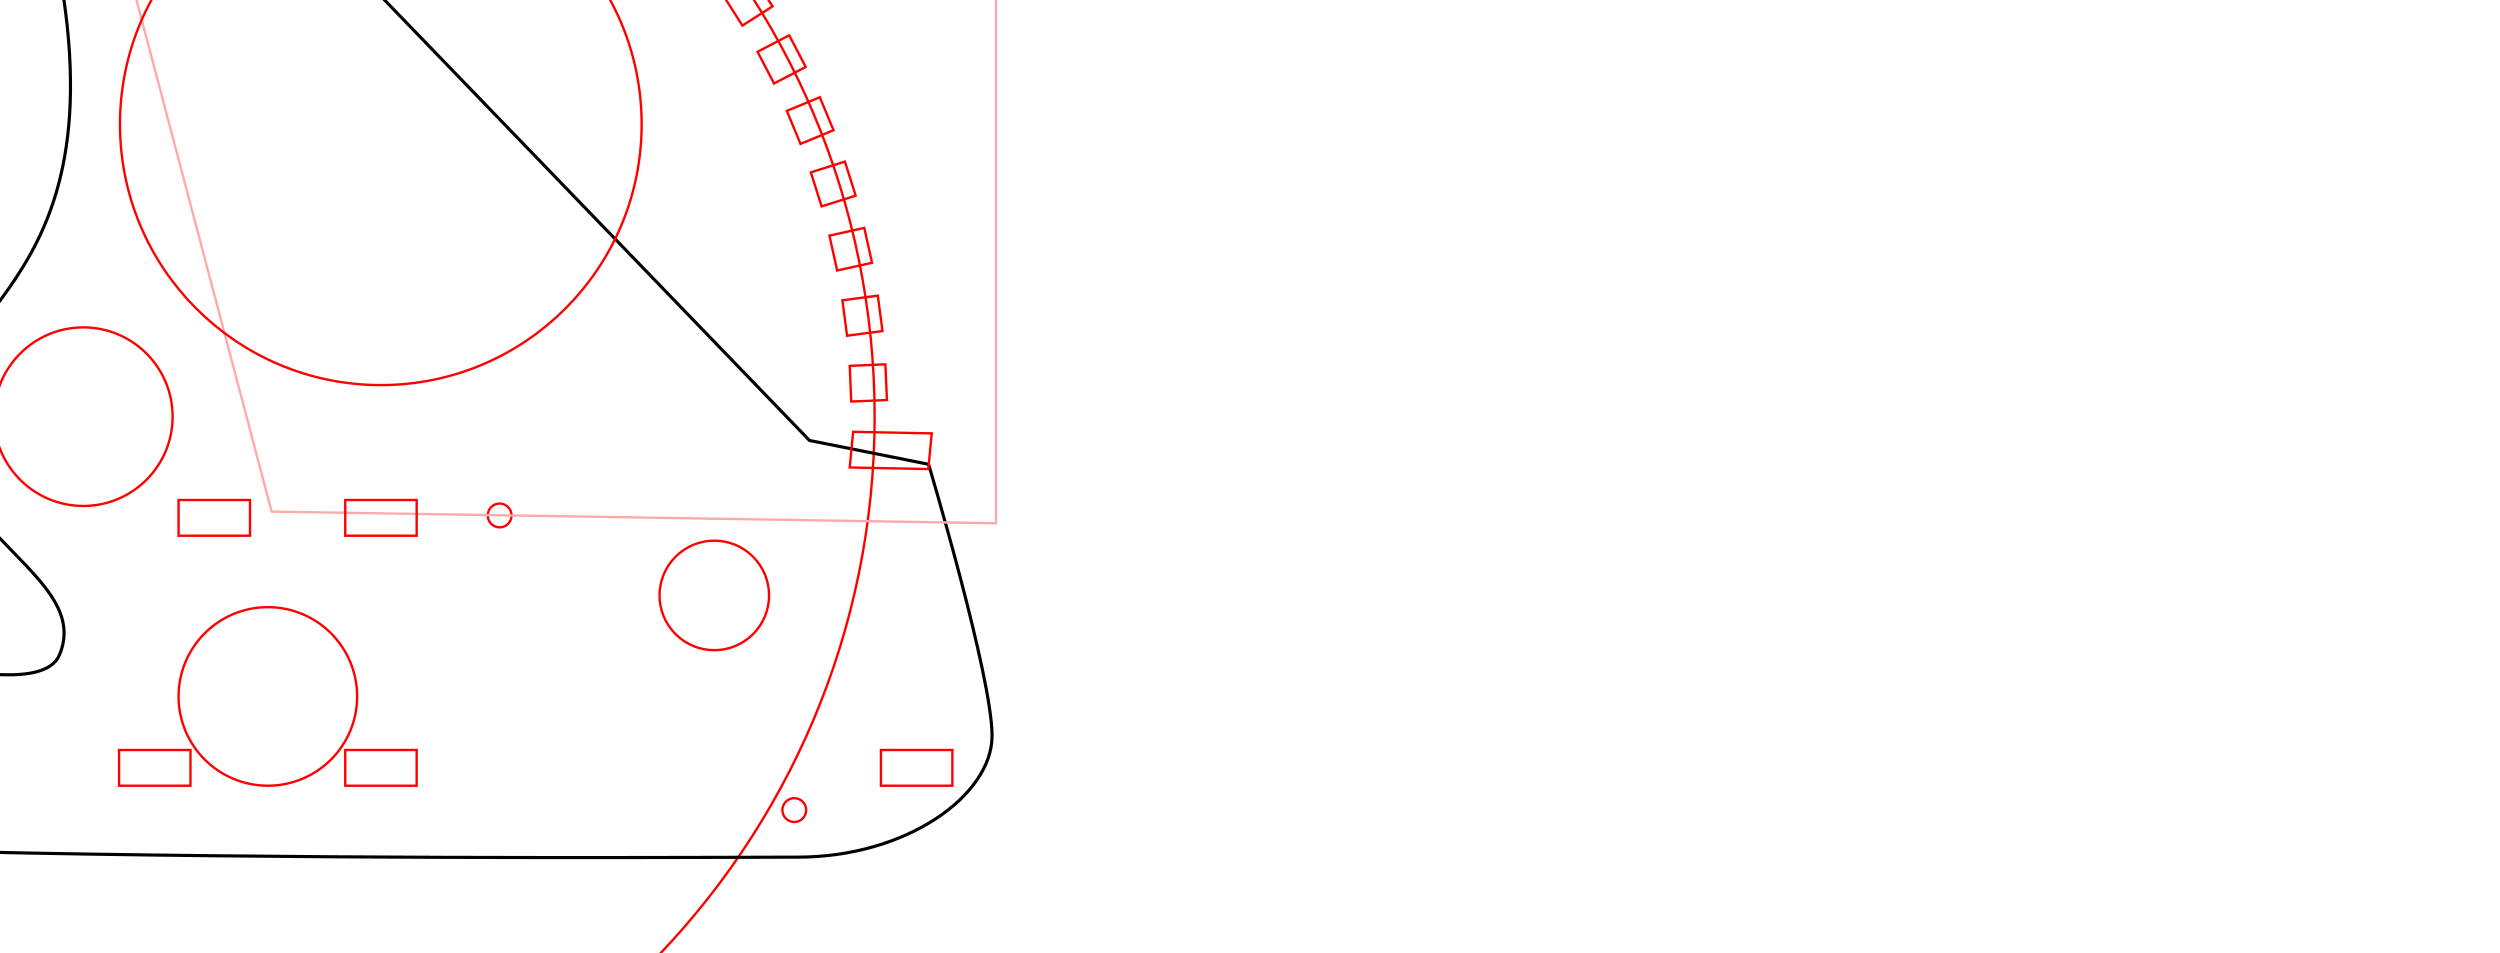
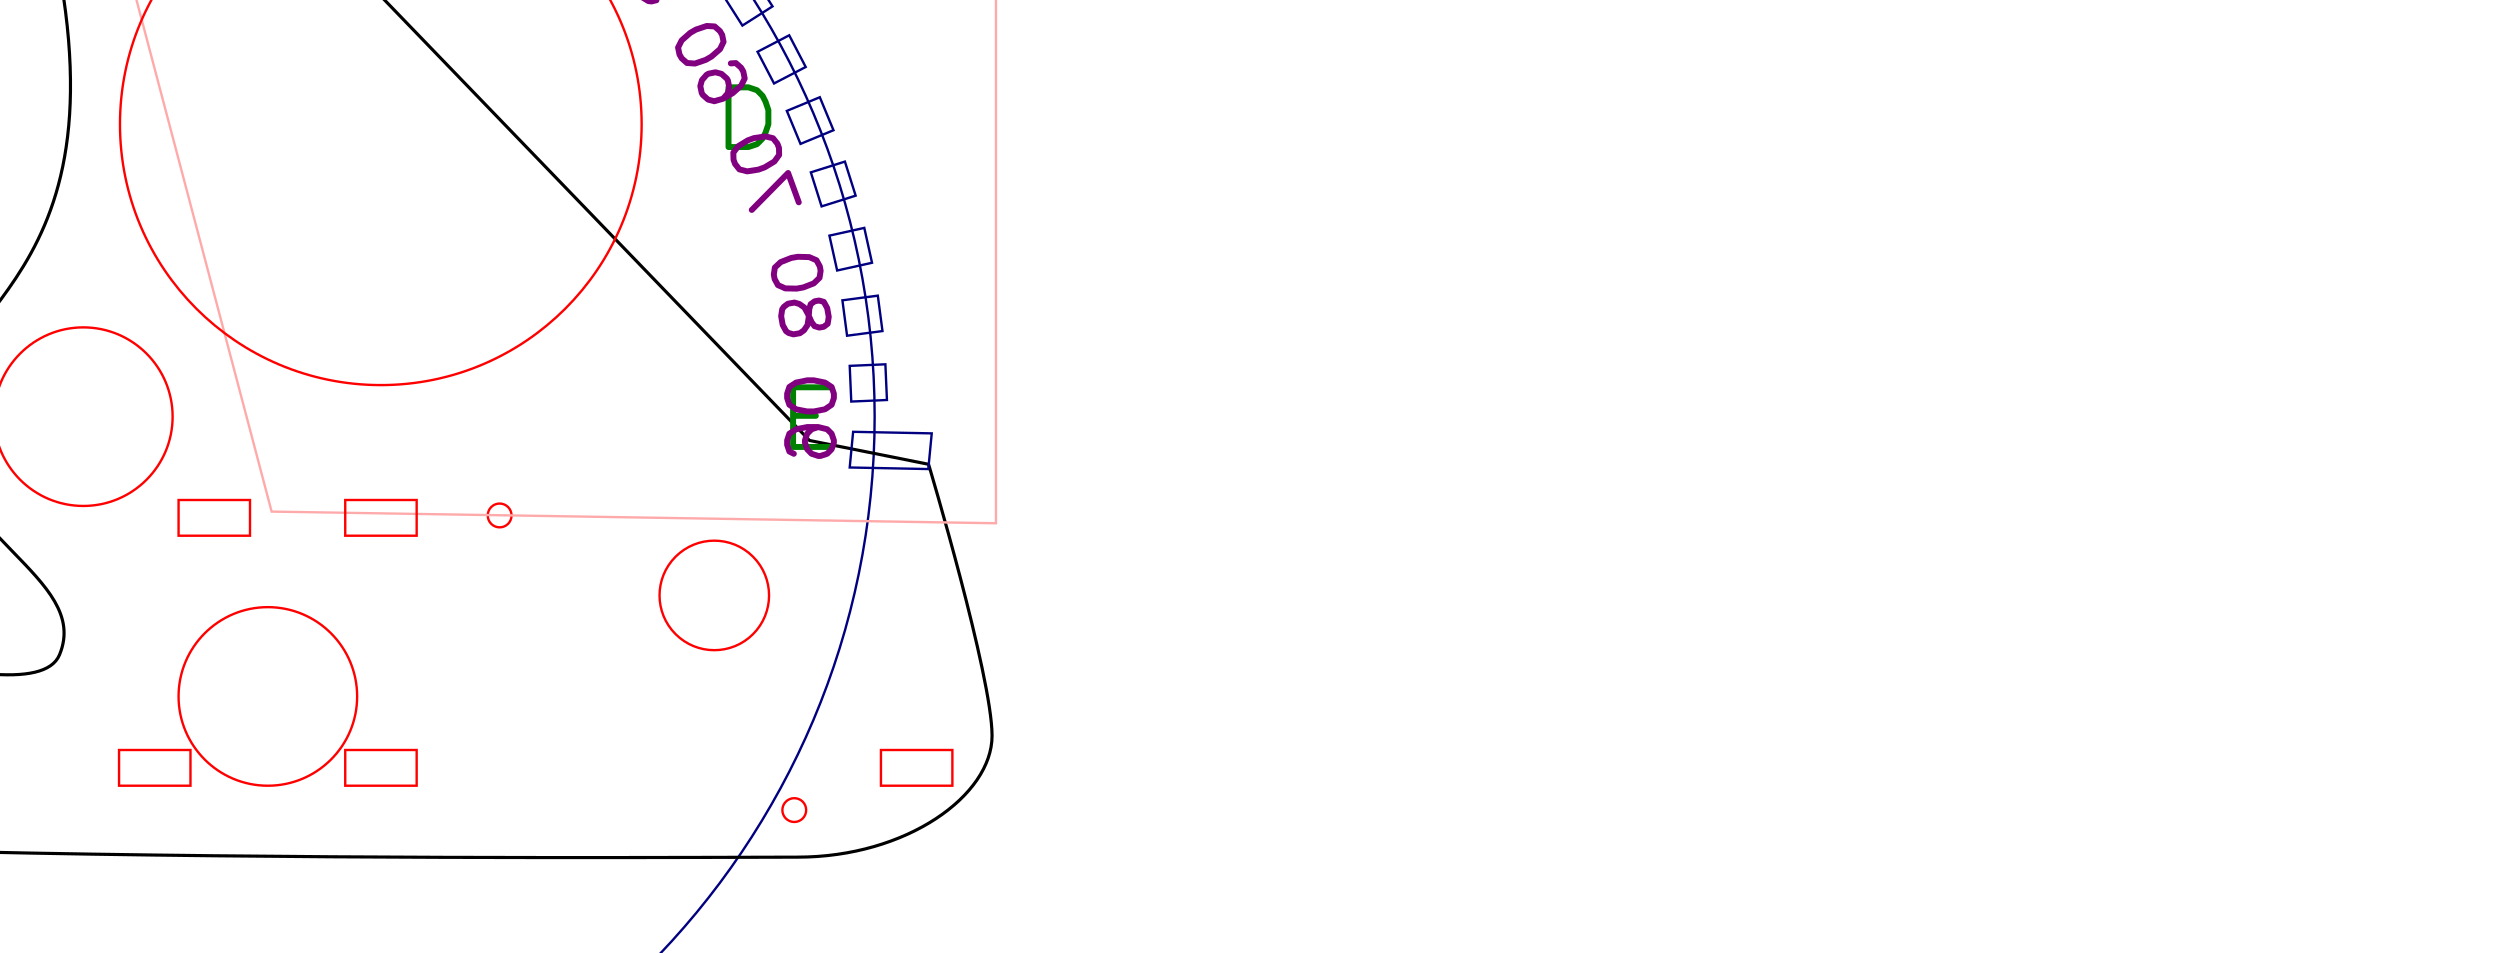
<svg xmlns="http://www.w3.org/2000/svg" id="svg5" version="1.1" viewBox="0 0 210 80" height="80mm" width="210mm">
  <defs id="defs2" />
  <g id="layer1">
-     <circle style="fill:none;stroke:#ff0000;stroke-width:0.2" id="circle2192" cx="8" cy="35" r="65.47" />
-     <rect style="fill:none;stroke:#ff0000;stroke-width:0.2" id="rect2874" width="3.007" height="5.632" x="4.397" y="-33.654" transform="matrix(0.9966529,-0.08174925,0.02323428,0.9997301,0,0)" />
-     <rect style="fill:none;stroke:#ff0000;stroke-width:0.2" id="rect2960" width="3" height="3" x="8.019" y="-31.882" transform="rotate(2.5)" />
-     <rect style="fill:none;stroke:#ff0000;stroke-width:0.2" id="rect2962" width="3" height="3" x="11" y="-32.844" transform="rotate(7.5)" />
-     <rect style="fill:none;stroke:#ff0000;stroke-width:0.2" id="rect2964" width="3" height="3" x="13.886" y="-34.061" transform="rotate(12.5)" />
-     <rect style="fill:none;stroke:#ff0000;stroke-width:0.2" id="rect2966" width="3" height="3" x="16.655" y="-35.526" transform="rotate(17.5)" />
-     <rect style="fill:none;stroke:#ff0000;stroke-width:0.2" id="rect2968" width="3" height="3" x="19.285" y="-37.226" transform="rotate(22.5)" />
-     <rect style="fill:none;stroke:#ff0000;stroke-width:0.2" id="rect2970" width="3" height="3" x="21.758" y="-39.149" transform="rotate(27.5)" />
-     <rect style="fill:none;stroke:#ff0000;stroke-width:0.2" id="rect2972" width="3" height="3" x="24.053" y="-41.28" transform="rotate(32.5)" />
-     <rect style="fill:none;stroke:#ff0000;stroke-width:0.2" id="rect2974" width="3" height="3" x="26.154" y="-43.603" transform="rotate(37.5)" />
+     <circle style="fill:none;stroke:#000080;stroke-width:0.2" id="circle2192" cx="8" cy="35" r="65.47" />
+     <rect style="fill:none;stroke:#000080;stroke-width:0.2" id="rect2874" width="3.007" height="5.632" x="4.397" y="-33.654" transform="matrix(0.9966529,-0.08174925,0.02323428,0.9997301,0,0)" />
+     <rect style="fill:none;stroke:#000080;stroke-width:0.2" id="rect2960" width="3" height="3" x="8.019" y="-31.882" transform="rotate(2.5)" />
+     <rect style="fill:none;stroke:#000080;stroke-width:0.2" id="rect2962" width="3" height="3" x="11" y="-32.844" transform="rotate(7.5)" />
+     <rect style="fill:none;stroke:#000080;stroke-width:0.2" id="rect2964" width="3" height="3" x="13.886" y="-34.061" transform="rotate(12.5)" />
+     <rect style="fill:none;stroke:#000080;stroke-width:0.2" id="rect2966" width="3" height="3" x="16.655" y="-35.526" transform="rotate(17.5)" />
+     <rect style="fill:none;stroke:#000080;stroke-width:0.2" id="rect2968" width="3" height="3" x="19.285" y="-37.226" transform="rotate(22.5)" />
+     <rect style="fill:none;stroke:#000080;stroke-width:0.2" id="rect2970" width="3" height="3" x="21.758" y="-39.149" transform="rotate(27.5)" />
+     <rect style="fill:none;stroke:#000080;stroke-width:0.2" id="rect2972" width="3" height="3" x="24.053" y="-41.28" transform="rotate(32.5)" />
+     <rect style="fill:none;stroke:#000080;stroke-width:0.2" id="rect2974" width="3" height="3" x="26.154" y="-43.603" transform="rotate(37.5)" />
    <g id="g1478" style="stroke:#ff0000" transform="translate(-243,-7)">
      <rect style="fill:none;stroke:#ff0000;stroke-width:0.2" id="rect1348" width="6" height="3" x="195" y="70" />
      <rect style="fill:none;stroke:#ff0000;stroke-width:0.2" id="rect1474" width="6" height="3" x="219" y="70" />
    </g>
-     <rect style="fill:none;stroke:#ff0000;stroke-width:0.2" id="rect1629" width="3" height="3" x="28.045" y="-46.1" transform="rotate(42.5)" />
-     <rect style="fill:none;stroke:#ff0000;stroke-width:0.2" id="rect1631" width="3" height="3" x="29.71" y="-48.753" transform="rotate(47.5)" />
-     <rect style="fill:none;stroke:#ff0000;stroke-width:0.2" id="rect1633" width="3" height="3" x="31.138" y="-51.541" transform="rotate(52.5)" />
-     <rect style="fill:none;stroke:#ff0000;stroke-width:0.2" id="rect1635" width="3" height="3" x="32.318" y="-54.442" transform="rotate(57.5)" />
-     <rect style="fill:none;stroke:#ff0000;stroke-width:0.2" id="rect1637" width="3" height="3" x="33.24" y="-57.435" transform="rotate(62.5)" />
+     <rect style="fill:none;stroke:#000080;stroke-width:0.2" id="rect1629" width="3" height="3" x="28.045" y="-46.1" transform="rotate(42.5)" />
+     <rect style="fill:none;stroke:#000080;stroke-width:0.2" id="rect1631" width="3" height="3" x="29.71" y="-48.753" transform="rotate(47.5)" />
+     <rect style="fill:none;stroke:#000080;stroke-width:0.2" id="rect1633" width="3" height="3" x="31.138" y="-51.541" transform="rotate(52.5)" />
+     <rect style="fill:none;stroke:#000080;stroke-width:0.2" id="rect1635" width="3" height="3" x="32.318" y="-54.442" transform="rotate(57.5)" />
+     <rect style="fill:none;stroke:#000080;stroke-width:0.2" id="rect1637" width="3" height="3" x="33.24" y="-57.435" transform="rotate(62.5)" />
    <path id="circle1643" style="fill:none;stroke:#ff0000;stroke-width:0.2" d="m 42.677,44.005 a 1,1 0 0 1 -1.414,0 1,1 0 0 1 0,-1.414 1,1 0 0 1 1.414,0 1,1 0 0 1 0,1.414 z m 24.749,24.749 a 1,1 0 0 1 -1.414,0 1,1 0 0 1 0,-1.414 1,1 0 0 1 1.414,0 1,1 0 0 1 0,1.414 z m -4.172,-15.486 a 4.6,4.6 0 0 1 -6.505,0 4.6,4.6 0 0 1 0,-6.505 4.6,4.6 0 0 1 6.505,0 4.6,4.6 0 0 1 0,6.505 z" />
    <path style="fill:none;stroke:#000000;stroke-width:0.265px;stroke-linecap:butt;stroke-linejoin:miter;stroke-opacity:1" d="m 78,39 c 0,0 5.333,17.806 5.333,22.806 C 83.333,66.806 76.17,72 67,72 57.83,72 -42.764,72.716 -49.52,67.855 -56.277,62.993 -50,49 -38,49 -26,49 2.502,61.013 5,55 7.724,48.444 -5,45 -5,35 -5,25 12.552,23.462 3.157,-10.253 1.952,-14.577 -3.814,-34.637 4,-34 l 3.405,5 1.154,4.391 L 68,37 Z" id="path1680" />
    <path id="rect4148" style="fill:none;stroke:#ffaaaa;stroke-width:0.2" d="M 3.093,-31.695 H 83.661 V 43.954 L 22.817,42.975 Z" />
-     <rect style="fill:none;stroke:#ff0000;stroke-width:0.2" id="rect848" width="3" height="3" x="33.898" y="-60.498" transform="rotate(67.5)" />
-     <rect style="fill:none;stroke:#ff0000;stroke-width:0.2" id="rect962" width="3" height="3" x="34.287" y="-63.606" transform="rotate(72.5)" />
-     <rect style="fill:none;stroke:#ff0000;stroke-width:0.2" id="rect964" width="3" height="3" x="34.403" y="-66.736" transform="rotate(77.5)" />
-     <rect style="fill:none;stroke:#ff0000;stroke-width:0.2" id="rect966" width="3" height="3" x="34.246" y="-69.864" transform="rotate(82.5)" />
-     <rect style="fill:none;stroke:#ff0000;stroke-width:0.2" id="rect968" width="3" height="3" x="33.817" y="-72.967" transform="rotate(87.5)" />
-     <rect style="fill:none;stroke:#ff0000;stroke-width:0.2" id="rect970" width="3.011" height="6.604" x="34.946" y="-81.628" transform="matrix(-0.09573939,0.9954064,-0.9998037,-0.01981576,0,0)" />
+     <rect style="fill:none;stroke:#000080;stroke-width:0.2" id="rect848" width="3" height="3" x="33.898" y="-60.498" transform="rotate(67.5)" />
+     <rect style="fill:none;stroke:#000080;stroke-width:0.2" id="rect962" width="3" height="3" x="34.287" y="-63.606" transform="rotate(72.5)" />
+     <rect style="fill:none;stroke:#000080;stroke-width:0.2" id="rect964" width="3" height="3" x="34.403" y="-66.736" transform="rotate(77.5)" />
+     <rect style="fill:none;stroke:#000080;stroke-width:0.2" id="rect966" width="3" height="3" x="34.246" y="-69.864" transform="rotate(82.5)" />
+     <rect style="fill:none;stroke:#000080;stroke-width:0.2" id="rect968" width="3" height="3" x="33.817" y="-72.967" transform="rotate(87.5)" />
+     <rect style="fill:none;stroke:#000080;stroke-width:0.2" id="rect970" width="3.011" height="6.604" x="34.946" y="-81.628" transform="matrix(-0.09573939,0.9954064,-0.9998037,-0.01981576,0,0)" />
    <rect style="fill:none;stroke:#ff0000;stroke-width:0.2" id="rect2314" width="6" height="3" x="15" y="42" />
    <rect style="fill:none;stroke:#ff0000;stroke-width:0.2" id="rect2316" width="6" height="3" x="29" y="42" />
    <rect style="fill:none;stroke:#ff0000;stroke-width:0.2" id="rect2320" width="6" height="3" x="10" y="63" />
    <rect style="fill:none;stroke:#ff0000;stroke-width:0.2" id="rect2322" width="6" height="3" x="29" y="63" />
    <circle style="fill:none;stroke:#ff0000;stroke-width:0.2" id="path1243" cx="31.988" cy="10.438" r="21.91" />
    <rect style="fill:none;stroke:#ff0000;stroke-width:0.2" id="rect862" width="6" height="3" x="74" y="63" />
    <circle style="fill:none;stroke:#ff0000;stroke-width:0.2" id="circle1083" cx="22.5" cy="58.5" r="7.5" />
    <circle style="fill:none;stroke:#ff0000;stroke-width:0.2" id="circle1722" cx="7" cy="35" r="7.5" />
+     <g style="fill:none;stroke:#008000;stroke-width:0.699;stroke-linecap:round;stroke-linejoin:round;stroke-miterlimit:4;stroke-dasharray:none" id="g2216" transform="matrix(0.7154502,0,0,0.7154502,-3.508744,11.82915)">
+       <path d="m 16.429,-54.237 -2.667,7.006 m 2.667,-7.006 2.667,7.006 m -4.339,-2.328 h 3.344" style="stroke:#008000;stroke-width:0.699;stroke-miterlimit:4;stroke-dasharray:none" id="path2166" />
+       <path d="m 42.518,-49.231 v 7.006 m 0,-7.006 h 3.006 l 0.995,0.339 0.339,0.339 0.339,0.656 v 0.677 l -0.339,0.656 -0.339,0.339 -0.995,0.339 m -3.006,0 h 3.006 l 0.995,0.328 0.339,0.328 0.339,0.677 v 0.995 l -0.339,0.667 -0.339,0.333 -0.995,0.333 h -3.006" style="stroke:#008000;stroke-width:0.699;stroke-miterlimit:4;stroke-dasharray:none" id="path2168" />
+       <path d="m 78.964,-28.466 -0.339,-0.667 -0.667,-0.667 -0.667,-0.339 h -1.333 l -0.667,0.339 -0.667,0.667 -0.339,0.667 -0.328,0.995 v 1.672 l 0.328,0.995 0.339,0.672 0.667,0.667 0.667,0.333 h 1.333 l 0.667,-0.333 0.667,-0.667 0.339,-0.672" style="stroke:#008000;stroke-width:0.699;stroke-miterlimit:4;stroke-dasharray:none" id="path2170" />
+       <path d="m 90.439,-6.28 v 7.006 m 0,-7.006 h 2.339 l 1.005,0.339 0.656,0.667 0.339,0.667 0.339,0.995 v 1.672 l -0.339,0.995 -0.339,0.672 -0.656,0.667 -1.005,0.333 h -2.339" style="stroke:#008000;stroke-width:0.699;stroke-miterlimit:4;stroke-dasharray:none" id="path2172" />
+       <path d="m 98.02,28.94 v 7.006 m 0,-7.006 h 4.339 m -4.339,3.344 h 2.667 m -2.667,3.662 h 4.339" style="stroke:#008000;stroke-width:0.699;stroke-miterlimit:4;stroke-dasharray:none" id="path2174" />
+       <path d="m 16.505,-54.199 0.779,0.265 0.531,0.779 0.257,1.31 v 0.779 l -0.257,1.31 -0.531,0.783 -0.779,0.261 H 15.983 l -0.788,-0.261 -0.514,-0.783 -0.265,-1.31 v -0.779 l 0.265,-1.31 0.514,-0.779 0.788,-0.265 h 0.522" style="stroke:#800080;stroke-width:0.699;stroke-miterlimit:4;stroke-dasharray:none" id="path2176" />
+       <g id="g2538" style="stroke:#800080;stroke-width:0.892;stroke-miterlimit:4;stroke-dasharray:none" transform="matrix(-0.7714054,-0.1360196,-0.1360196,0.7714054,-61.59574,-4.106234)">
+         <path d="m -111.218,-80.116 0.656,-0.328 1.005,-1.005 v 7.006" style="stroke:#800080;stroke-width:0.892;stroke-miterlimit:4;stroke-dasharray:none" id="path2178" />
+         <path d="m -103.556,-81.45 -0.995,0.339 -0.677,0.995 -0.328,1.672 v 0.995 l 0.328,1.672 0.677,1 0.995,0.333 h 0.667 l 1.005,-0.333 0.656,-1 0.339,-1.672 v -0.995 l -0.339,-1.672 -0.656,-0.995 -1.005,-0.339 h -0.667" style="stroke:#800080;stroke-width:0.892;stroke-miterlimit:4;stroke-dasharray:none" id="path2180" />
+       </g>
+       <g id="g2534" style="stroke:#800080;stroke-width:0.892" transform="matrix(-0.7360665,-0.2679063,-0.2679063,0.7360665,-41.78629,-12.53484)">
+         <path d="m -94.56,-79.777 v -0.339 l 0.339,-0.656 0.339,-0.339 0.656,-0.339 h 1.333 l 0.677,0.339 0.328,0.339 0.328,0.656 v 0.677 l -0.328,0.656 -0.667,1.005 -3.334,3.334 h 4.667" style="stroke:#800080;stroke-width:0.892;stroke-miterlimit:4;stroke-dasharray:none" id="path2182" />
+         <path d="m -86.221,-81.45 -0.995,0.339 -0.677,0.995 -0.328,1.672 v 0.995 l 0.328,1.672 0.677,1 0.995,0.333 h 0.667 l 1.005,-0.333 0.656,-1 0.339,-1.672 v -0.995 l -0.339,-1.672 -0.656,-0.995 -1.005,-0.339 h -0.667" style="stroke:#800080;stroke-width:0.892;stroke-miterlimit:4;stroke-dasharray:none" id="path2184" />
+       </g>
+       <g id="g2530" style="stroke:#800080;stroke-width:0.892" transform="matrix(-0.6783625,-0.3916528,-0.3916528,0.6783625,-20.76652,-15.07971)">
+         <path d="m -76.886,-81.45 h 3.662 l -1.99,2.667 h 0.995 l 0.667,0.339 0.328,0.339 0.339,0.995 v 0.667 l -0.339,1 -0.656,0.667 -1.005,0.333 h -1.005 l -0.995,-0.333 -0.339,-0.333 -0.328,-0.667" style="stroke:#800080;stroke-width:0.892;stroke-miterlimit:4;stroke-dasharray:none" id="path2186" />
+         <path d="m -68.885,-81.45 -0.995,0.339 -0.677,0.995 -0.328,1.672 v 0.995 l 0.328,1.672 0.677,1 0.995,0.333 h 0.667 l 1.005,-0.333 0.656,-1 0.339,-1.672 v -0.995 l -0.339,-1.672 -0.656,-0.995 -1.005,-0.339 h -0.667" style="stroke:#800080;stroke-width:0.892;stroke-miterlimit:4;stroke-dasharray:none" id="path2188" />
+       </g>
+       <g id="g2526" style="stroke:#800080;stroke-width:0.892" transform="matrix(-0.6000469,-0.5034991,-0.5034991,0.6000469,-1.398849,-11.89908)">
+         <path d="m -56.883,-81.45 -3.334,4.678 h 5.006 m -1.672,-4.678 v 7.006" style="stroke:#800080;stroke-width:0.892;stroke-miterlimit:4;stroke-dasharray:none" id="path2190" />
+         <path d="m -51.55,-81.45 -0.995,0.339 -0.677,0.995 -0.328,1.672 v 0.995 l 0.328,1.672 0.677,1 0.995,0.333 h 0.667 l 1.005,-0.333 0.656,-1 0.339,-1.672 v -0.995 l -0.339,-1.672 -0.656,-0.995 -1.005,-0.339 h -0.667" style="stroke:#800080;stroke-width:0.892;stroke-miterlimit:4;stroke-dasharray:none" id="path2192" />
+       </g>
+       <g id="g2522" style="stroke:#800080;stroke-width:0.892" transform="matrix(-0.5034991,-0.6000469,-0.6000469,0.5034991,14.91035,-4.083944)">
+         <path d="m -38.882,-81.45 h -3.334 l -0.339,3.006 0.339,-0.339 0.995,-0.328 h 1.005 l 1.005,0.328 0.656,0.677 0.339,0.995 v 0.667 l -0.339,1 -0.656,0.667 -1.005,0.333 h -1.005 l -0.995,-0.333 -0.339,-0.333 -0.328,-0.667" style="stroke:#800080;stroke-width:0.892;stroke-miterlimit:4;stroke-dasharray:none" id="path2194" />
+         <path d="m -34.214,-81.45 -0.995,0.339 -0.677,0.995 -0.328,1.672 v 0.995 l 0.328,1.672 0.677,1 0.995,0.333 h 0.667 l 1.005,-0.333 0.656,-1 0.339,-1.672 v -0.995 l -0.339,-1.672 -0.656,-0.995 -1.005,-0.339 h -0.667" style="stroke:#800080;stroke-width:0.892;stroke-miterlimit:4;stroke-dasharray:none" id="path2196" />
+       </g>
+       <g id="g2518" style="stroke:#800080;stroke-width:0.892" transform="matrix(-0.3916528,-0.6783625,-0.6783625,0.3916528,27.83242,8.022007)">
+         <path d="m -21.218,-80.444 -0.328,-0.667 -1.005,-0.339 h -0.656 l -1.005,0.339 -0.667,0.995 -0.339,1.672 v 1.672 l 0.339,1.328 0.667,0.667 1.005,0.333 h 0.328 l 1.005,-0.333 0.656,-0.667 0.339,-1 v -0.328 l -0.339,-1.005 -0.656,-0.667 -1.005,-0.339 h -0.328 l -1.005,0.339 -0.667,0.667 -0.339,1.005" style="stroke:#800080;stroke-width:0.892;stroke-miterlimit:4;stroke-dasharray:none" id="path2198" />
+         <path d="m -16.879,-81.45 -0.995,0.339 -0.677,0.995 -0.328,1.672 v 0.995 l 0.328,1.672 0.677,1 0.995,0.333 h 0.667 l 1.005,-0.333 0.656,-1 0.339,-1.672 v -0.995 l -0.339,-1.672 -0.656,-0.995 -1.005,-0.339 h -0.667" style="stroke:#800080;stroke-width:0.892;stroke-miterlimit:4;stroke-dasharray:none" id="path2200" />
+       </g>
+       <g id="g2514" style="stroke:#800080;stroke-width:0.892" transform="matrix(-0.2679063,-0.7360665,-0.7360665,0.2679063,36.53258,22.99283)">
+         <path d="m -3.544,-81.45 -3.334,7.006 m -1.333,-7.006 h 4.667" style="stroke:#800080;stroke-width:0.892;stroke-miterlimit:4;stroke-dasharray:none" id="path2202" />
+         <path d="m 0.457,-81.45 -0.995,0.339 -0.677,0.995 -0.328,1.672 v 0.995 l 0.328,1.672 0.677,1 0.995,0.333 h 0.667 l 1.005,-0.333 0.656,-1 0.339,-1.672 v -0.995 L 2.785,-80.116 2.129,-81.111 1.124,-81.45 H 0.457" style="stroke:#800080;stroke-width:0.892;stroke-miterlimit:4;stroke-dasharray:none" id="path2204" />
+       </g>
+       <g id="g2510" style="stroke:#800080;stroke-width:0.892" transform="matrix(-0.1360196,-0.7714054,-0.7714054,0.1360196,40.84204,40.06845)">
+         <path d="m 10.785,-81.45 -0.995,0.339 -0.339,0.667 v 0.667 l 0.339,0.667 0.667,0.328 1.333,0.339 1.005,0.339 0.656,0.656 0.339,0.677 v 0.995 l -0.339,0.667 -0.328,0.333 -1.005,0.333 H 10.785 L 9.791,-74.777 9.452,-75.11 9.124,-75.777 v -0.995 l 0.328,-0.677 0.677,-0.656 0.995,-0.339 1.333,-0.339 0.667,-0.328 0.328,-0.667 v -0.667 l -0.328,-0.667 -1.005,-0.339 h -1.333" style="stroke:#800080;stroke-width:0.892;stroke-miterlimit:4;stroke-dasharray:none" id="path2206" />
+         <path d="m 17.792,-81.45 -0.995,0.339 -0.677,0.995 -0.328,1.672 v 0.995 l 0.328,1.672 0.677,1 0.995,0.333 h 0.667 l 1.005,-0.333 0.656,-1 0.339,-1.672 v -0.995 l -0.339,-1.672 -0.656,-0.995 -1.005,-0.339 h -0.667" style="stroke:#800080;stroke-width:0.892;stroke-miterlimit:4;stroke-dasharray:none" id="path2208" />
+       </g>
+       <g id="g2506" style="stroke:#800080;stroke-width:0.892" transform="matrix(0,-0.7833056,-0.7833056,0,39.00913,57.72418)">
+         <path d="m 30.788,-79.111 -0.328,1.005 -0.667,0.656 -0.995,0.339 h -0.339 l -0.995,-0.339 -0.677,-0.656 -0.328,-1.005 v -0.328 l 0.328,-1.005 0.677,-0.667 0.995,-0.339 h 0.339 l 0.995,0.339 0.667,0.667 0.328,1.333 v 1.662 l -0.328,1.672 -0.667,1 -0.995,0.333 h -0.677 l -0.995,-0.333 -0.339,-0.667" style="stroke:#800080;stroke-width:0.892;stroke-miterlimit:4;stroke-dasharray:none" id="path2210" />
+         <path d="m 35.127,-81.45 -0.995,0.339 -0.677,0.995 -0.328,1.672 v 0.995 l 0.328,1.672 0.677,1 0.995,0.333 h 0.667 l 1.005,-0.333 0.656,-1 0.339,-1.672 v -0.995 l -0.339,-1.672 -0.656,-0.995 -1.005,-0.339 h -0.667" style="stroke:#800080;stroke-width:0.892;stroke-miterlimit:4;stroke-dasharray:none" id="path2212" />
+       </g>
+     </g>
  </g>
</svg>
